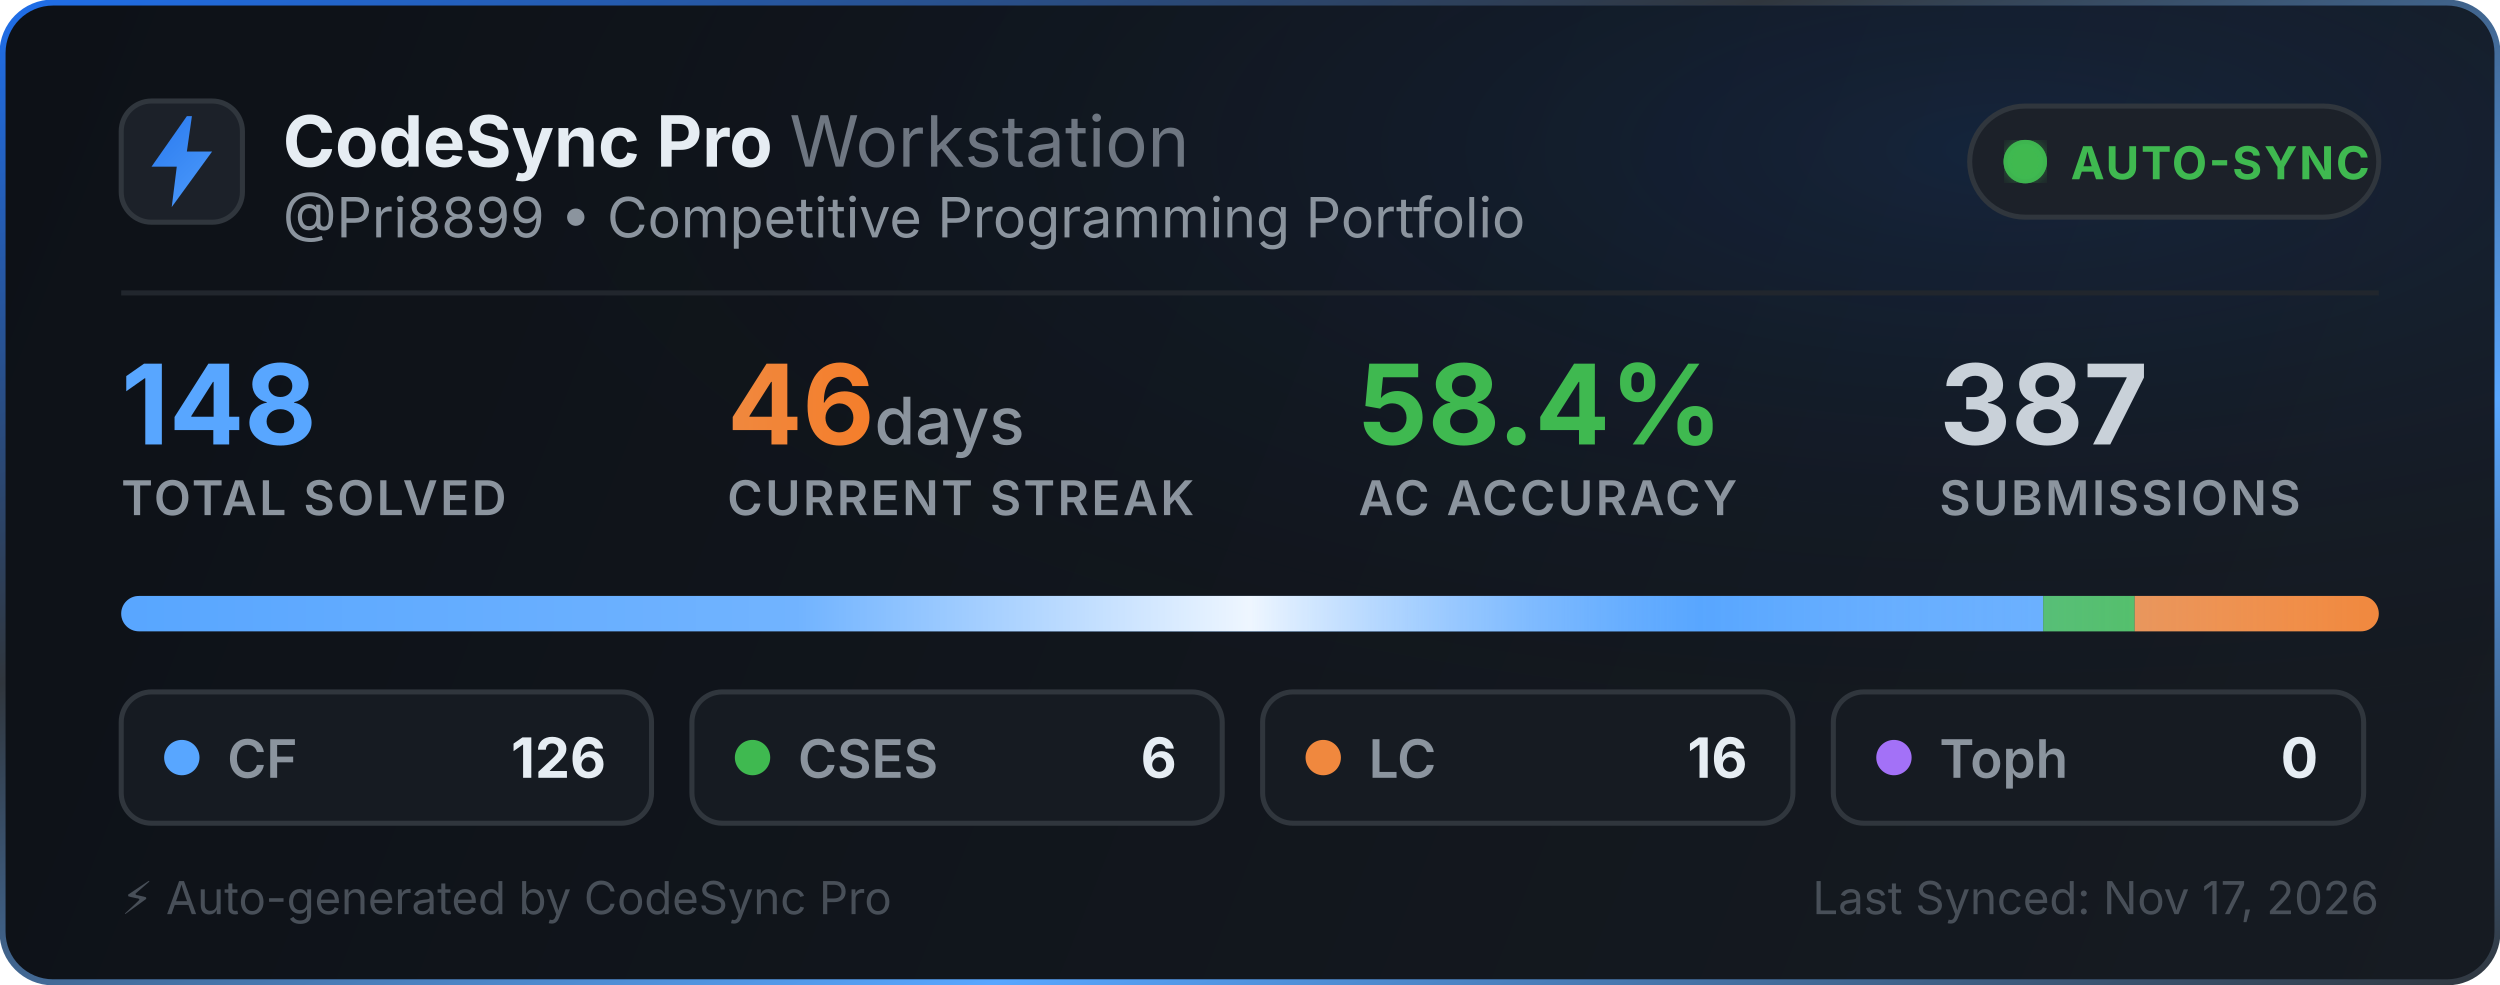
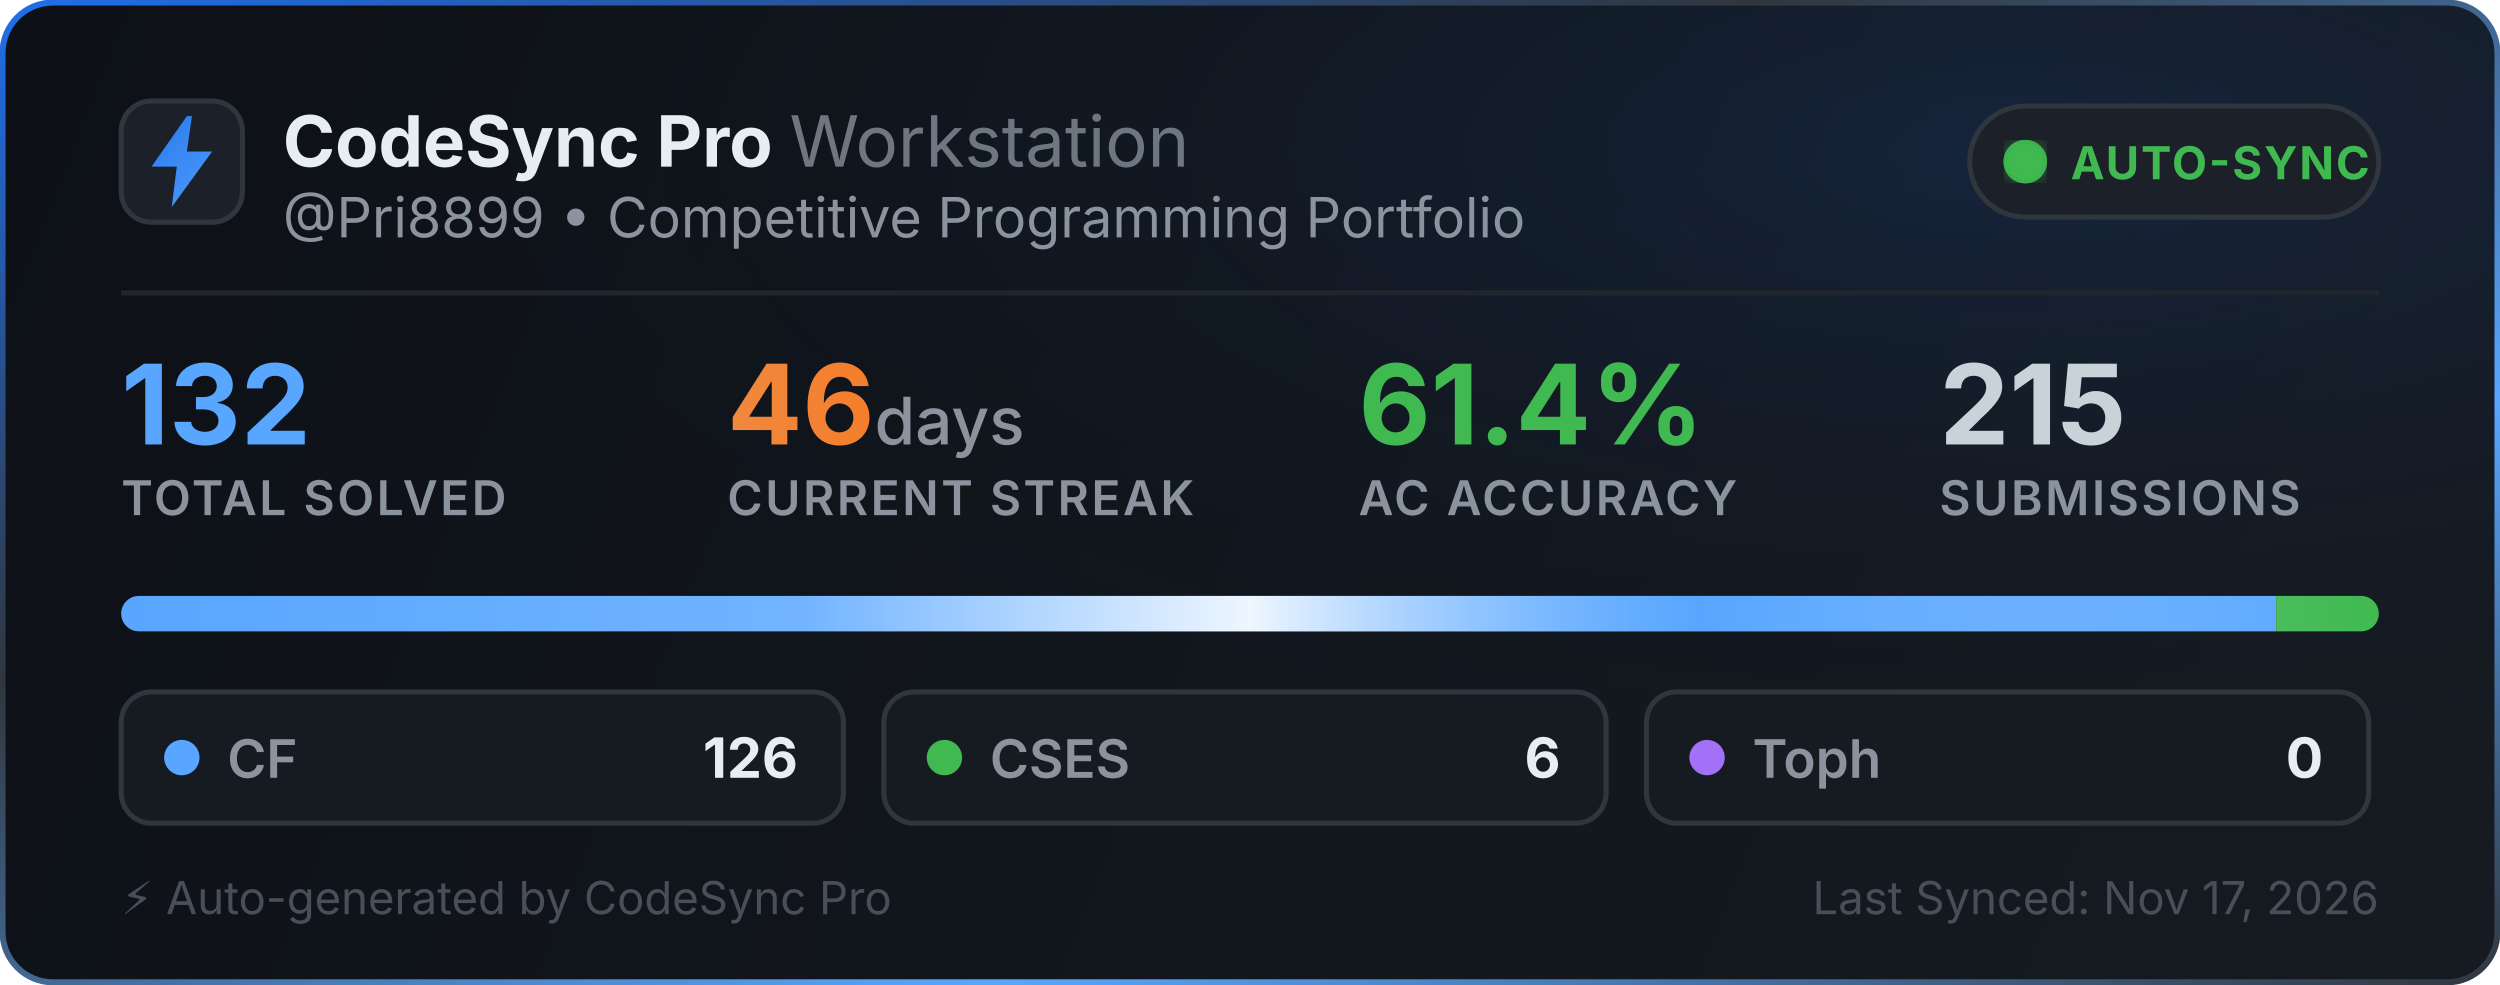
<svg xmlns="http://www.w3.org/2000/svg" width="495" height="195" viewBox="0 0 495 195" fill="none">
  <defs>
    <linearGradient id="bg" x1="0" y1="0" x2="495" y2="195" gradientUnits="userSpaceOnUse">
      <stop offset="0%" stop-color="#0d1117" />
      <stop offset="100%" stop-color="#161b22" />
    </linearGradient>
    <linearGradient id="border-flow" x1="0%" y1="0%" x2="100%" y2="100%">
      <stop offset="0%" stop-color="#1f6feb">
        <animate attributeName="stop-color" values="#1f6feb; #58a6ff; #3fb950; #1f6feb" dur="6s" repeatCount="indefinite" />
      </stop>
      <stop offset="35%" stop-color="#30363d">
        <animate attributeName="stop-color" values="#30363d; #1f6feb; #30363d; #30363d" dur="6s" repeatCount="indefinite" />
      </stop>
      <stop offset="70%" stop-color="#58a6ff">
        <animate attributeName="stop-color" values="#58a6ff; #3fb950; #1f6feb; #58a6ff" dur="6s" repeatCount="indefinite" />
      </stop>
      <stop offset="100%" stop-color="#30363d">
        <animate attributeName="stop-color" values="#30363d; #30363d; #58a6ff; #30363d" dur="6s" repeatCount="indefinite" />
      </stop>
    </linearGradient>
    <radialGradient id="aurora" cx="80%" cy="15%" r="65%">
      <stop offset="0%" stop-color="#1f6feb" stop-opacity="0.14">
        <animate attributeName="stop-opacity" values="0.06; 0.22; 0.06" dur="3.5s" repeatCount="indefinite" />
      </stop>
      <stop offset="100%" stop-color="#0d1117" stop-opacity="0" />
    </radialGradient>
    <linearGradient id="icon-grad" x1="0" y1="0" x2="24" y2="24" gradientUnits="userSpaceOnUse">
      <stop offset="0%" stop-color="#1f6feb">
        <animate attributeName="stop-color" values="#1f6feb; #58a6ff; #388bfd; #1f6feb" dur="2.5s" repeatCount="indefinite" />
      </stop>
      <stop offset="100%" stop-color="#58a6ff">
        <animate attributeName="stop-color" values="#58a6ff; #79c0ff; #1f6feb; #58a6ff" dur="2.5s" repeatCount="indefinite" />
      </stop>
    </linearGradient>
    <linearGradient id="streak-flame" x1="0%" y1="0%" x2="100%" y2="0%">
      <stop offset="0%" stop-color="#f0883e">
        <animate attributeName="stop-color" values="#f0883e; #ff7b72; #f97316; #f0883e" dur="2.2s" repeatCount="indefinite" />
      </stop>
      <stop offset="100%" stop-color="#f97316">
        <animate attributeName="stop-color" values="#f97316; #f0883e; #ff7b72; #f97316" dur="2.2s" repeatCount="indefinite" />
      </stop>
    </linearGradient>
    <linearGradient id="laser-sweep" x1="0%" y1="0%" x2="100%" y2="0%">
      <stop offset="0%" stop-color="#ffffff" stop-opacity="0" />
      <stop offset="30%" stop-color="#ffffff" stop-opacity="0.15" />
      <stop offset="50%" stop-color="#ffffff" stop-opacity="0.9" />
      <stop offset="70%" stop-color="#58a6ff" stop-opacity="0.45" />
      <stop offset="100%" stop-color="#ffffff" stop-opacity="0" />
      <animate attributeName="x1" values="-150%; 150%" dur="2.4s" repeatCount="indefinite" />
      <animate attributeName="x2" values="-50%; 250%" dur="2.4s" repeatCount="indefinite" />
    </linearGradient>
    <clipPath id="bar-clip">
      <rect x="24" y="118" width="447" height="7" rx="3.5" />
    </clipPath>
    <filter id="glow">
      <feGaussianBlur stdDeviation="2" result="blur" />
      <feMerge>
        <feMergeNode in="blur" />
        <feMergeNode in="SourceGraphic" />
      </feMerge>
    </filter>
  </defs>
  <style>
    .title { font-family: -apple-system, BlinkMacSystemFont, "Segoe UI", Inter, Helvetica, Arial, sans-serif; font-size: 14px; font-weight: 700; fill: #e6edf3; }
    .subtitle { font-family: -apple-system, BlinkMacSystemFont, "Segoe UI", Inter, Helvetica, Arial, sans-serif; font-size: 11px; fill: #8b949e; }
    .stat-val { font-family: -apple-system, BlinkMacSystemFont, "Segoe UI", Inter, Helvetica, Arial, sans-serif; font-weight: 700; }
    .stat-lbl { font-family: -apple-system, BlinkMacSystemFont, "Segoe UI", Inter, Helvetica, Arial, sans-serif; font-size: 9.5px; font-weight: 600; fill: #8b949e; letter-spacing: 0.5px; }
  </style>
  <rect x="0.5" y="0.5" width="494" height="194" rx="10" fill="url(#bg)" stroke="url(#border-flow)" stroke-width="1.2" />
  <rect x="1" y="1" width="493" height="193" rx="10" fill="url(#aurora)" pointer-events="none" />
  <g transform="translate(24, 20)">
    <rect width="24" height="24" rx="6" fill="#1c2129" stroke="#30363d" stroke-width="1" />
    <path d="M13 3L6 13h5l-1 8 8-11h-5l1-7z" fill="url(#icon-grad)" />
  </g>
  <g>
    <text x="56" y="33" class="title">CodeSync Pro <tspan font-weight="400" fill="#6e7681">Workstation</tspan>
    </text>
    <text x="56" y="47" class="subtitle">@Pri8899 • Competitive Programming Portfolio</text>
  </g>
  <g transform="translate(390, 21)">
    <rect width="81" height="22" rx="11" fill="#1c2129" stroke="#30363d" stroke-width="1" />
    <circle cx="11" cy="11" r="3.5" fill="#3fb950" filter="url(#glow)" />
    <circle cx="11" cy="11" r="3.5" fill="none" stroke="#3fb950" stroke-width="1.6" opacity="0.8">
      <animate attributeName="r" values="3.5; 10" dur="2s" repeatCount="indefinite" />
      <animate attributeName="opacity" values="0.85; 0" dur="2s" repeatCount="indefinite" />
      <animate attributeName="stroke-width" values="1.6; 0.2" dur="2s" repeatCount="indefinite" />
    </circle>
    <circle cx="11" cy="11" r="3.5" fill="none" stroke="#3fb950" stroke-width="1.6" opacity="0.8">
      <animate attributeName="r" values="3.5; 10" dur="2s" begin="1s" repeatCount="indefinite" />
      <animate attributeName="opacity" values="0.85; 0" dur="2s" begin="1s" repeatCount="indefinite" />
      <animate attributeName="stroke-width" values="1.6; 0.2" dur="2s" begin="1s" repeatCount="indefinite" />
    </circle>
    <text x="20" y="14.5" font-family="-apple-system, BlinkMacSystemFont, Segoe UI, Inter, Helvetica, Arial, sans-serif" font-size="9" font-weight="700" fill="#3fb950" letter-spacing="0.4px">AUTO-SYNC</text>
  </g>
  <line x1="24" y1="58" x2="471" y2="58" stroke="#21262d" stroke-width="1" />
  <g transform="translate(24, 68)">
    <g>
-       <text x="0" y="20" class="stat-val" font-size="22" fill="#58a6ff">148</text>
+       <text x="0" y="20" class="stat-val" font-size="22" fill="#58a6ff">132</text>
      <text x="0" y="34" class="stat-lbl">TOTAL SOLVED</text>
    </g>
    <g>
      <text x="120" y="20" class="stat-val" font-size="22" fill="url(#streak-flame)">46<tspan font-size="13" font-weight="500" fill="#8b949e"> days</tspan>
      </text>
      <text x="120" y="34" class="stat-lbl">CURRENT STREAK</text>
    </g>
    <g>
-       <text x="245" y="20" class="stat-val" font-size="22" fill="#3fb950">58.4%</text>
+       <text x="245" y="20" class="stat-val" font-size="22" fill="#3fb950">61.4%</text>
      <text x="245" y="34" class="stat-lbl">AC ACCURACY</text>
    </g>
    <g>
-       <text x="360" y="20" class="stat-val" font-size="22" fill="#c9d1d9">387</text>
+       <text x="360" y="20" class="stat-val" font-size="22" fill="#c9d1d9">215</text>
      <text x="360" y="34" class="stat-lbl">SUBMISSIONS</text>
    </g>
  </g>
  <g>
    <rect x="24" y="118" width="447" height="7" rx="3.5" fill="#21262d" />
    <g clip-path="url(#bar-clip)">
-       <rect x="24" y="118" width="380.554" height="7" fill="#58a6ff" />
-       <rect x="404.554" y="118" width="18.122" height="7" fill="#3fb950" />
-       <rect x="422.676" y="118" width="48.324" height="7" fill="#f0883e" />
+       <rect x="24" y="118" width="426.682" height="7" fill="#58a6ff" />
+       <rect x="450.682" y="118" width="20.318" height="7" fill="#3fb950" />
      <rect x="24" y="118" width="447" height="7" fill="url(#laser-sweep)" />
    </g>
  </g>
  <g transform="translate(24, 137)">
-     <rect width="105" height="26" rx="6" fill="#161b22" stroke="#30363d" stroke-width="1" />
+     <rect width="143" height="26" rx="6" fill="#161b22" stroke="#30363d" stroke-width="1" />
    <circle cx="12" cy="13" r="3.5" fill="#58a6ff">
      <animate attributeName="r" values="3.0; 4.3; 3.0" dur="2s" repeatCount="indefinite" />
      <animate attributeName="opacity" values="0.75; 1; 0.75" dur="2s" repeatCount="indefinite" />
    </circle>
    <text x="21" y="17" font-family="-apple-system, BlinkMacSystemFont, Segoe UI, Inter, Helvetica, Arial, sans-serif" font-size="10.5" font-weight="600" fill="#8b949e">CF</text>
-     <text x="96" y="17" text-anchor="end" font-family="-apple-system, BlinkMacSystemFont, Segoe UI, Inter, Helvetica, Arial, sans-serif" font-size="11" font-weight="700" fill="#e6edf3">126</text>
+     <text x="134" y="17" text-anchor="end" font-family="-apple-system, BlinkMacSystemFont, Segoe UI, Inter, Helvetica, Arial, sans-serif" font-size="11" font-weight="700" fill="#e6edf3">126</text>
  </g>
-   <g transform="translate(137, 137)">
-     <rect width="105" height="26" rx="6" fill="#161b22" stroke="#30363d" stroke-width="1" />
+   <g transform="translate(175, 137)">
+     <rect width="143" height="26" rx="6" fill="#161b22" stroke="#30363d" stroke-width="1" />
    <circle cx="12" cy="13" r="3.5" fill="#3fb950">
      <animate attributeName="r" values="3.0; 4.3; 3.0" dur="2.25s" repeatCount="indefinite" />
      <animate attributeName="opacity" values="0.75; 1; 0.75" dur="2.25s" repeatCount="indefinite" />
    </circle>
    <text x="21" y="17" font-family="-apple-system, BlinkMacSystemFont, Segoe UI, Inter, Helvetica, Arial, sans-serif" font-size="10.5" font-weight="600" fill="#8b949e">CSES</text>
-     <text x="96" y="17" text-anchor="end" font-family="-apple-system, BlinkMacSystemFont, Segoe UI, Inter, Helvetica, Arial, sans-serif" font-size="11" font-weight="700" fill="#e6edf3">6</text>
+     <text x="134" y="17" text-anchor="end" font-family="-apple-system, BlinkMacSystemFont, Segoe UI, Inter, Helvetica, Arial, sans-serif" font-size="11" font-weight="700" fill="#e6edf3">6</text>
  </g>
-   <g transform="translate(250, 137)">
-     <rect width="105" height="26" rx="6" fill="#161b22" stroke="#30363d" stroke-width="1" />
-     <circle cx="12" cy="13" r="3.5" fill="#f0883e">
+   <g transform="translate(326, 137)">
+     <rect width="143" height="26" rx="6" fill="#161b22" stroke="#30363d" stroke-width="1" />
+     <circle cx="12" cy="13" r="3.5" fill="#a371f7">
      <animate attributeName="r" values="3.0; 4.3; 3.0" dur="2.5s" repeatCount="indefinite" />
      <animate attributeName="opacity" values="0.75; 1; 0.75" dur="2.5s" repeatCount="indefinite" />
    </circle>
-     <text x="21" y="17" font-family="-apple-system, BlinkMacSystemFont, Segoe UI, Inter, Helvetica, Arial, sans-serif" font-size="10.5" font-weight="600" fill="#8b949e">LC</text>
-     <text x="96" y="17" text-anchor="end" font-family="-apple-system, BlinkMacSystemFont, Segoe UI, Inter, Helvetica, Arial, sans-serif" font-size="11" font-weight="700" fill="#e6edf3">16</text>
-   </g>
-   <g transform="translate(363, 137)">
-     <rect width="105" height="26" rx="6" fill="#161b22" stroke="#30363d" stroke-width="1" />
-     <circle cx="12" cy="13" r="3.5" fill="#a371f7">
-       <animate attributeName="r" values="3.0; 4.3; 3.0" dur="2.75s" repeatCount="indefinite" />
-       <animate attributeName="opacity" values="0.75; 1; 0.75" dur="2.75s" repeatCount="indefinite" />
-     </circle>
    <text x="21" y="17" font-family="-apple-system, BlinkMacSystemFont, Segoe UI, Inter, Helvetica, Arial, sans-serif" font-size="10.5" font-weight="600" fill="#8b949e">Toph</text>
-     <text x="96" y="17" text-anchor="end" font-family="-apple-system, BlinkMacSystemFont, Segoe UI, Inter, Helvetica, Arial, sans-serif" font-size="11" font-weight="700" fill="#e6edf3">0</text>
+     <text x="134" y="17" text-anchor="end" font-family="-apple-system, BlinkMacSystemFont, Segoe UI, Inter, Helvetica, Arial, sans-serif" font-size="11" font-weight="700" fill="#e6edf3">0</text>
  </g>
  <text x="24" y="181" font-family="-apple-system, BlinkMacSystemFont, Segoe UI, Inter, Helvetica, Arial, sans-serif" font-size="9" fill="#484f58">⚡ Auto-generated by CodeSync Pro</text>
  <text x="471" y="181" text-anchor="end" font-family="-apple-system, BlinkMacSystemFont, Segoe UI, Inter, Helvetica, Arial, sans-serif" font-size="9" fill="#484f58">Last Synced: Nov 17, 2026</text>
</svg>
